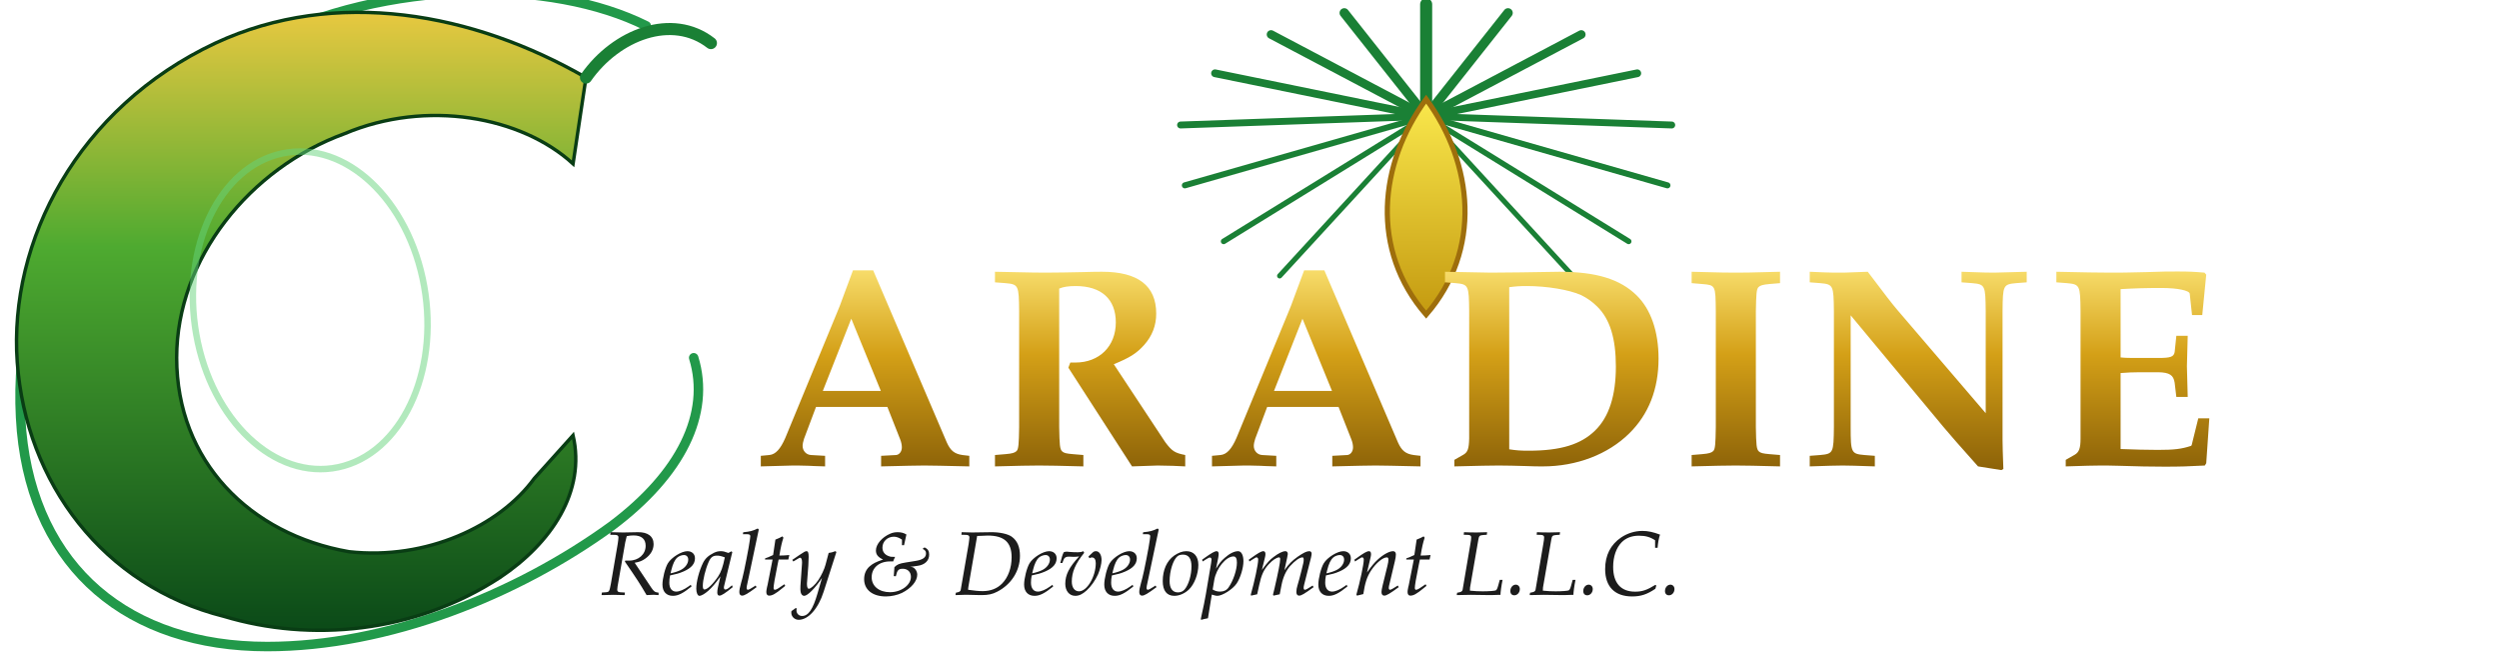
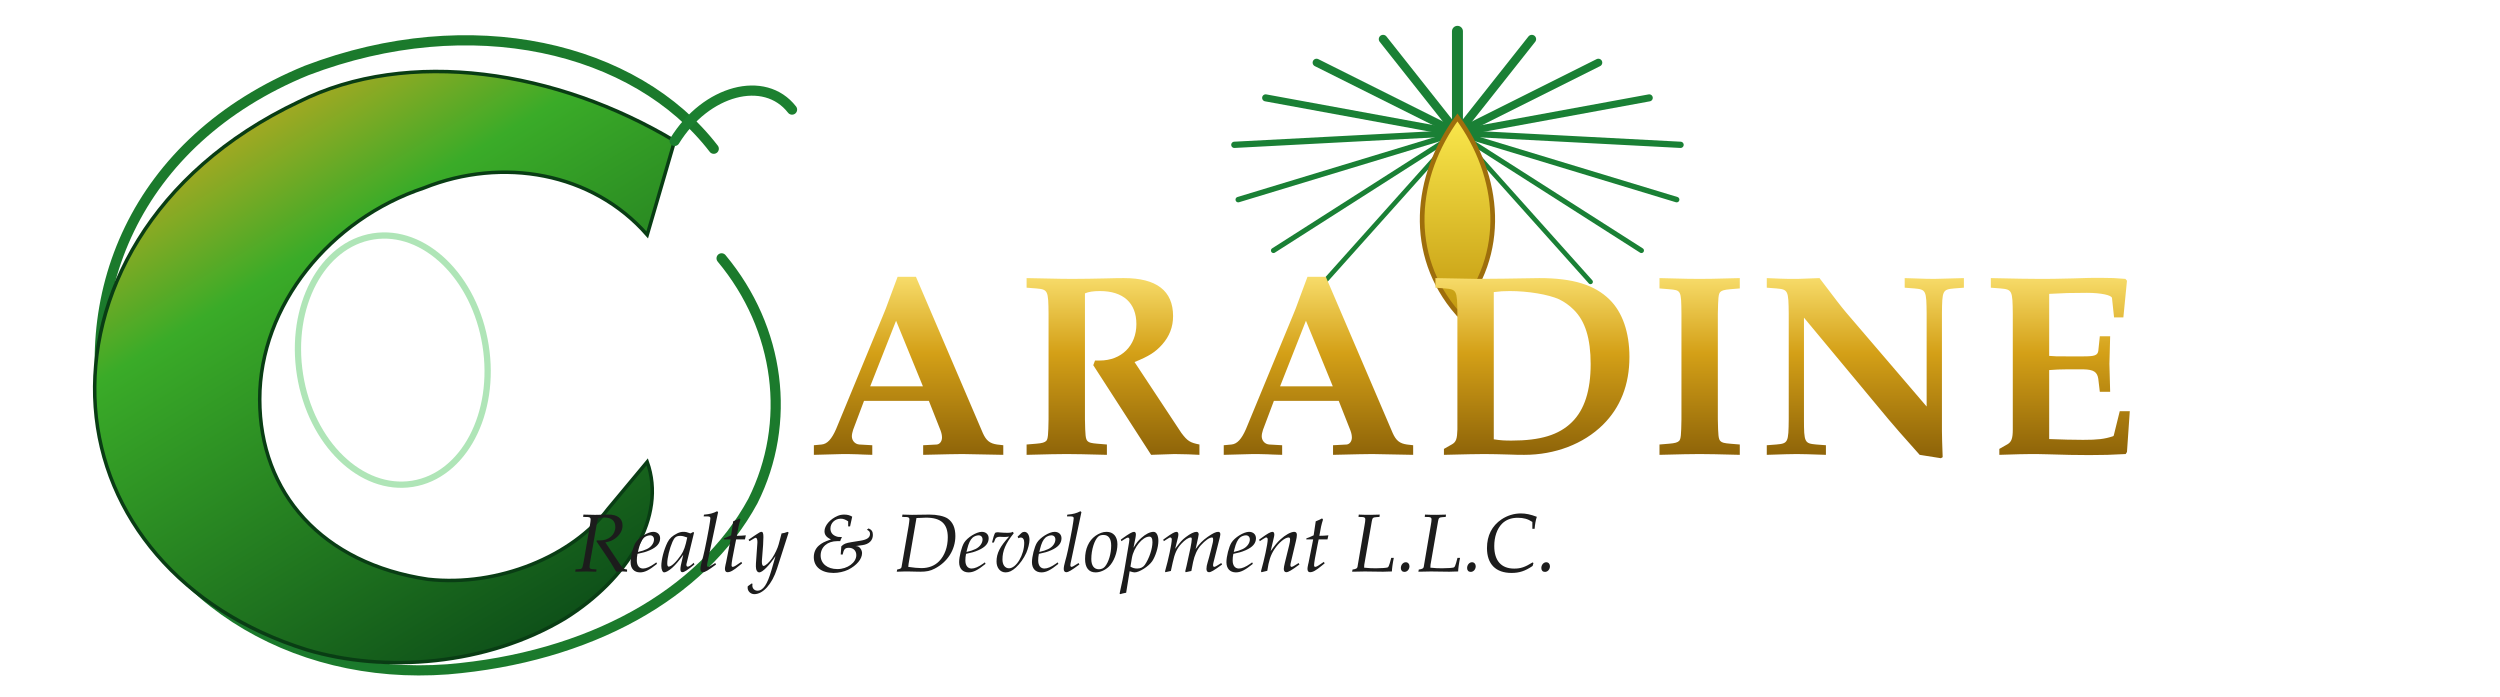
- <svg xmlns="http://www.w3.org/2000/svg" width="580" height="155" viewBox="0 0 580 155" fill="none" role="img" aria-labelledby="logo-title logo-desc">
+ <svg xmlns="http://www.w3.org/2000/svg" width="610" height="170" viewBox="0 -8 610 178" fill="none" role="img" aria-labelledby="logo-title logo-desc">
  <defs>
    <linearGradient id="gld" x1="0" y1="0" x2="0" y2="1">
      <stop offset="0%" stop-color="#F7DC6A" />
      <stop offset="42%" stop-color="#D4A017" />
      <stop offset="100%" stop-color="#8C6208" />
    </linearGradient>
-     <linearGradient id="grn" x1="0" y1="0" x2="0" y2="1">
-       <stop offset="0%" stop-color="#E8C840" />
-       <stop offset="38%" stop-color="#4EAA30" />
+     <linearGradient id="grn" x1="0.2" y1="0" x2="0.8" y2="1">
+       <stop offset="0%" stop-color="#D4A820" />
+       <stop offset="30%" stop-color="#3AAB28" />
      <stop offset="100%" stop-color="#0B4A18" />
    </linearGradient>
    <linearGradient id="drp" x1="0" y1="0" x2="0" y2="1">
      <stop offset="0%" stop-color="#FAE84C" />
      <stop offset="100%" stop-color="#C49A10" />
    </linearGradient>
  </defs>
-   <path d="M 150,6            C 128,-5 90,-5 60,10            C 18,30 2,66 5,100            C 8,132 30,150 62,150            C 90,150 120,138 142,122            C 158,110 165,96 161,83" stroke="#22994A" stroke-width="2.2" fill="none" stroke-linecap="round" />
-   <path d="M 136,18            C 110,3  78,-3  50,10            C 18,25   2,56   4,84            C  6,112  24,136  52,143            C  72,149  96,147 116,134            C 128,126 136,114 133,101            L 124,111            C 116,122  99,130  81,128            C  58,124  41,107  41,83            C  41,60   58,39   80,31            C  99,23  121,27  133,38 Z" fill="url(#grn)" stroke="#093D14" stroke-width="0.8" />
-   <path d="M 136,18 C 143,8 156,3 165,10" stroke="#1A8035" stroke-width="2.8" fill="none" stroke-linecap="round" />
-   <ellipse cx="72" cy="72" rx="27" ry="37" transform="rotate(-8,72,72)" stroke="#65D47C" stroke-width="1.5" fill="none" opacity="0.5" />
+   <path d="M 168,30        C 148,4   106,-6   64,10        C 20,28    4,68   14,106        C 24,144   60,166 100,163        C 136,160 165,144 178,120        C 188,100  185,76  170,58" stroke="#1B7A2C" stroke-width="2.6" fill="none" stroke-linecap="round" />
+   <path d="M 158,28        C 128,10  90,4   62,18        C 24,36    8,68  10,96        C 12,124  32,148  64,158        C 84,164 110,162 130,150        C 146,140 156,124 151,110        L 141,122        C 132,134 113,142  95,140        C 68,136  52,118  52,94        C 52,70   70,48   94,40        C 114,32  137,36  151,52 Z" fill="url(#grn)" stroke="#093D14" stroke-width="0.9" />
+   <path d="M 158,28 C 166,15 181,11 188,20" stroke="#1C8030" stroke-width="2.6" fill="none" stroke-linecap="round" />
+   <ellipse cx="86" cy="84" rx="24" ry="32" transform="rotate(-9,86,84)" stroke="#6DCF7C" stroke-width="1.6" fill="none" opacity="0.55" />
  <g stroke="#1A8035" stroke-linecap="round">
-     <line x1="331" y1="27" x2="331" y2="1" stroke-width="2.8" />
-     <line x1="331" y1="27" x2="312" y2="3" stroke-width="2.2" />
-     <line x1="331" y1="27" x2="295" y2="8" stroke-width="2.0" />
-     <line x1="331" y1="27" x2="282" y2="17" stroke-width="1.8" />
-     <line x1="331" y1="27" x2="274" y2="29" stroke-width="1.6" />
-     <line x1="331" y1="27" x2="275" y2="43" stroke-width="1.4" />
-     <line x1="331" y1="27" x2="284" y2="56" stroke-width="1.3" />
-     <line x1="331" y1="27" x2="297" y2="64" stroke-width="1.2" />
-     <line x1="331" y1="27" x2="350" y2="3" stroke-width="2.2" />
-     <line x1="331" y1="27" x2="367" y2="8" stroke-width="2.0" />
-     <line x1="331" y1="27" x2="380" y2="17" stroke-width="1.8" />
-     <line x1="331" y1="27" x2="388" y2="29" stroke-width="1.6" />
-     <line x1="331" y1="27" x2="387" y2="43" stroke-width="1.4" />
-     <line x1="331" y1="27" x2="378" y2="56" stroke-width="1.3" />
-     <line x1="331" y1="27" x2="365" y2="64" stroke-width="1.2" />
+     <line x1="358" y1="26" x2="358" y2="0" stroke-width="2.8" />
+     <line x1="358" y1="26" x2="339" y2="2" stroke-width="2.2" />
+     <line x1="358" y1="26" x2="322" y2="8" stroke-width="2.0" />
+     <line x1="358" y1="26" x2="309" y2="17" stroke-width="1.8" />
+     <line x1="358" y1="26" x2="301" y2="29" stroke-width="1.6" />
+     <line x1="358" y1="26" x2="302" y2="43" stroke-width="1.4" />
+     <line x1="358" y1="26" x2="311" y2="56" stroke-width="1.3" />
+     <line x1="358" y1="26" x2="324" y2="64" stroke-width="1.2" />
+     <line x1="358" y1="26" x2="377" y2="2" stroke-width="2.2" />
+     <line x1="358" y1="26" x2="394" y2="8" stroke-width="2.0" />
+     <line x1="358" y1="26" x2="407" y2="17" stroke-width="1.8" />
+     <line x1="358" y1="26" x2="415" y2="29" stroke-width="1.6" />
+     <line x1="358" y1="26" x2="414" y2="43" stroke-width="1.4" />
+     <line x1="358" y1="26" x2="405" y2="56" stroke-width="1.3" />
+     <line x1="358" y1="26" x2="392" y2="64" stroke-width="1.2" />
  </g>
-   <path d="M 331,23 C 320,38 318,58 331,73 C 344,58 342,38 331,23 Z" fill="url(#drp)" stroke="#9E6E0C" stroke-width="1.2" />
-   <text x="175" y="108" font-family="'Palatino Linotype','Book Antiqua',Palatino,Georgia,'Times New Roman',serif" font-size="66" font-weight="bold" letter-spacing="2" fill="url(#gld)">ARADINE</text>
-   <text x="265" y="138" text-anchor="middle" font-family="'Palatino Linotype','Book Antiqua',Palatino,Georgia,'Times New Roman',serif" font-size="21" font-style="italic" fill="#1C1C1C">Realty &amp; Development L.L.C.</text>
+   <path d="M 358,22 C 347,37 345,57 358,72 C 371,57 369,37 358,22 Z" fill="url(#drp)" stroke="#9E6E0C" stroke-width="1.2" />
+   <text x="192" y="108" font-family="'Palatino Linotype','Book Antiqua',Palatino,Georgia,'Times New Roman',serif" font-size="66" font-weight="bold" letter-spacing="2" fill="url(#gld)">ARADINE</text>
+   <text x="258" y="138" text-anchor="middle" font-family="'Palatino Linotype','Book Antiqua',Palatino,Georgia,'Times New Roman',serif" font-size="21" font-style="italic" fill="#1C1C1C">Realty &amp; Development L.L.C.</text>
</svg>
